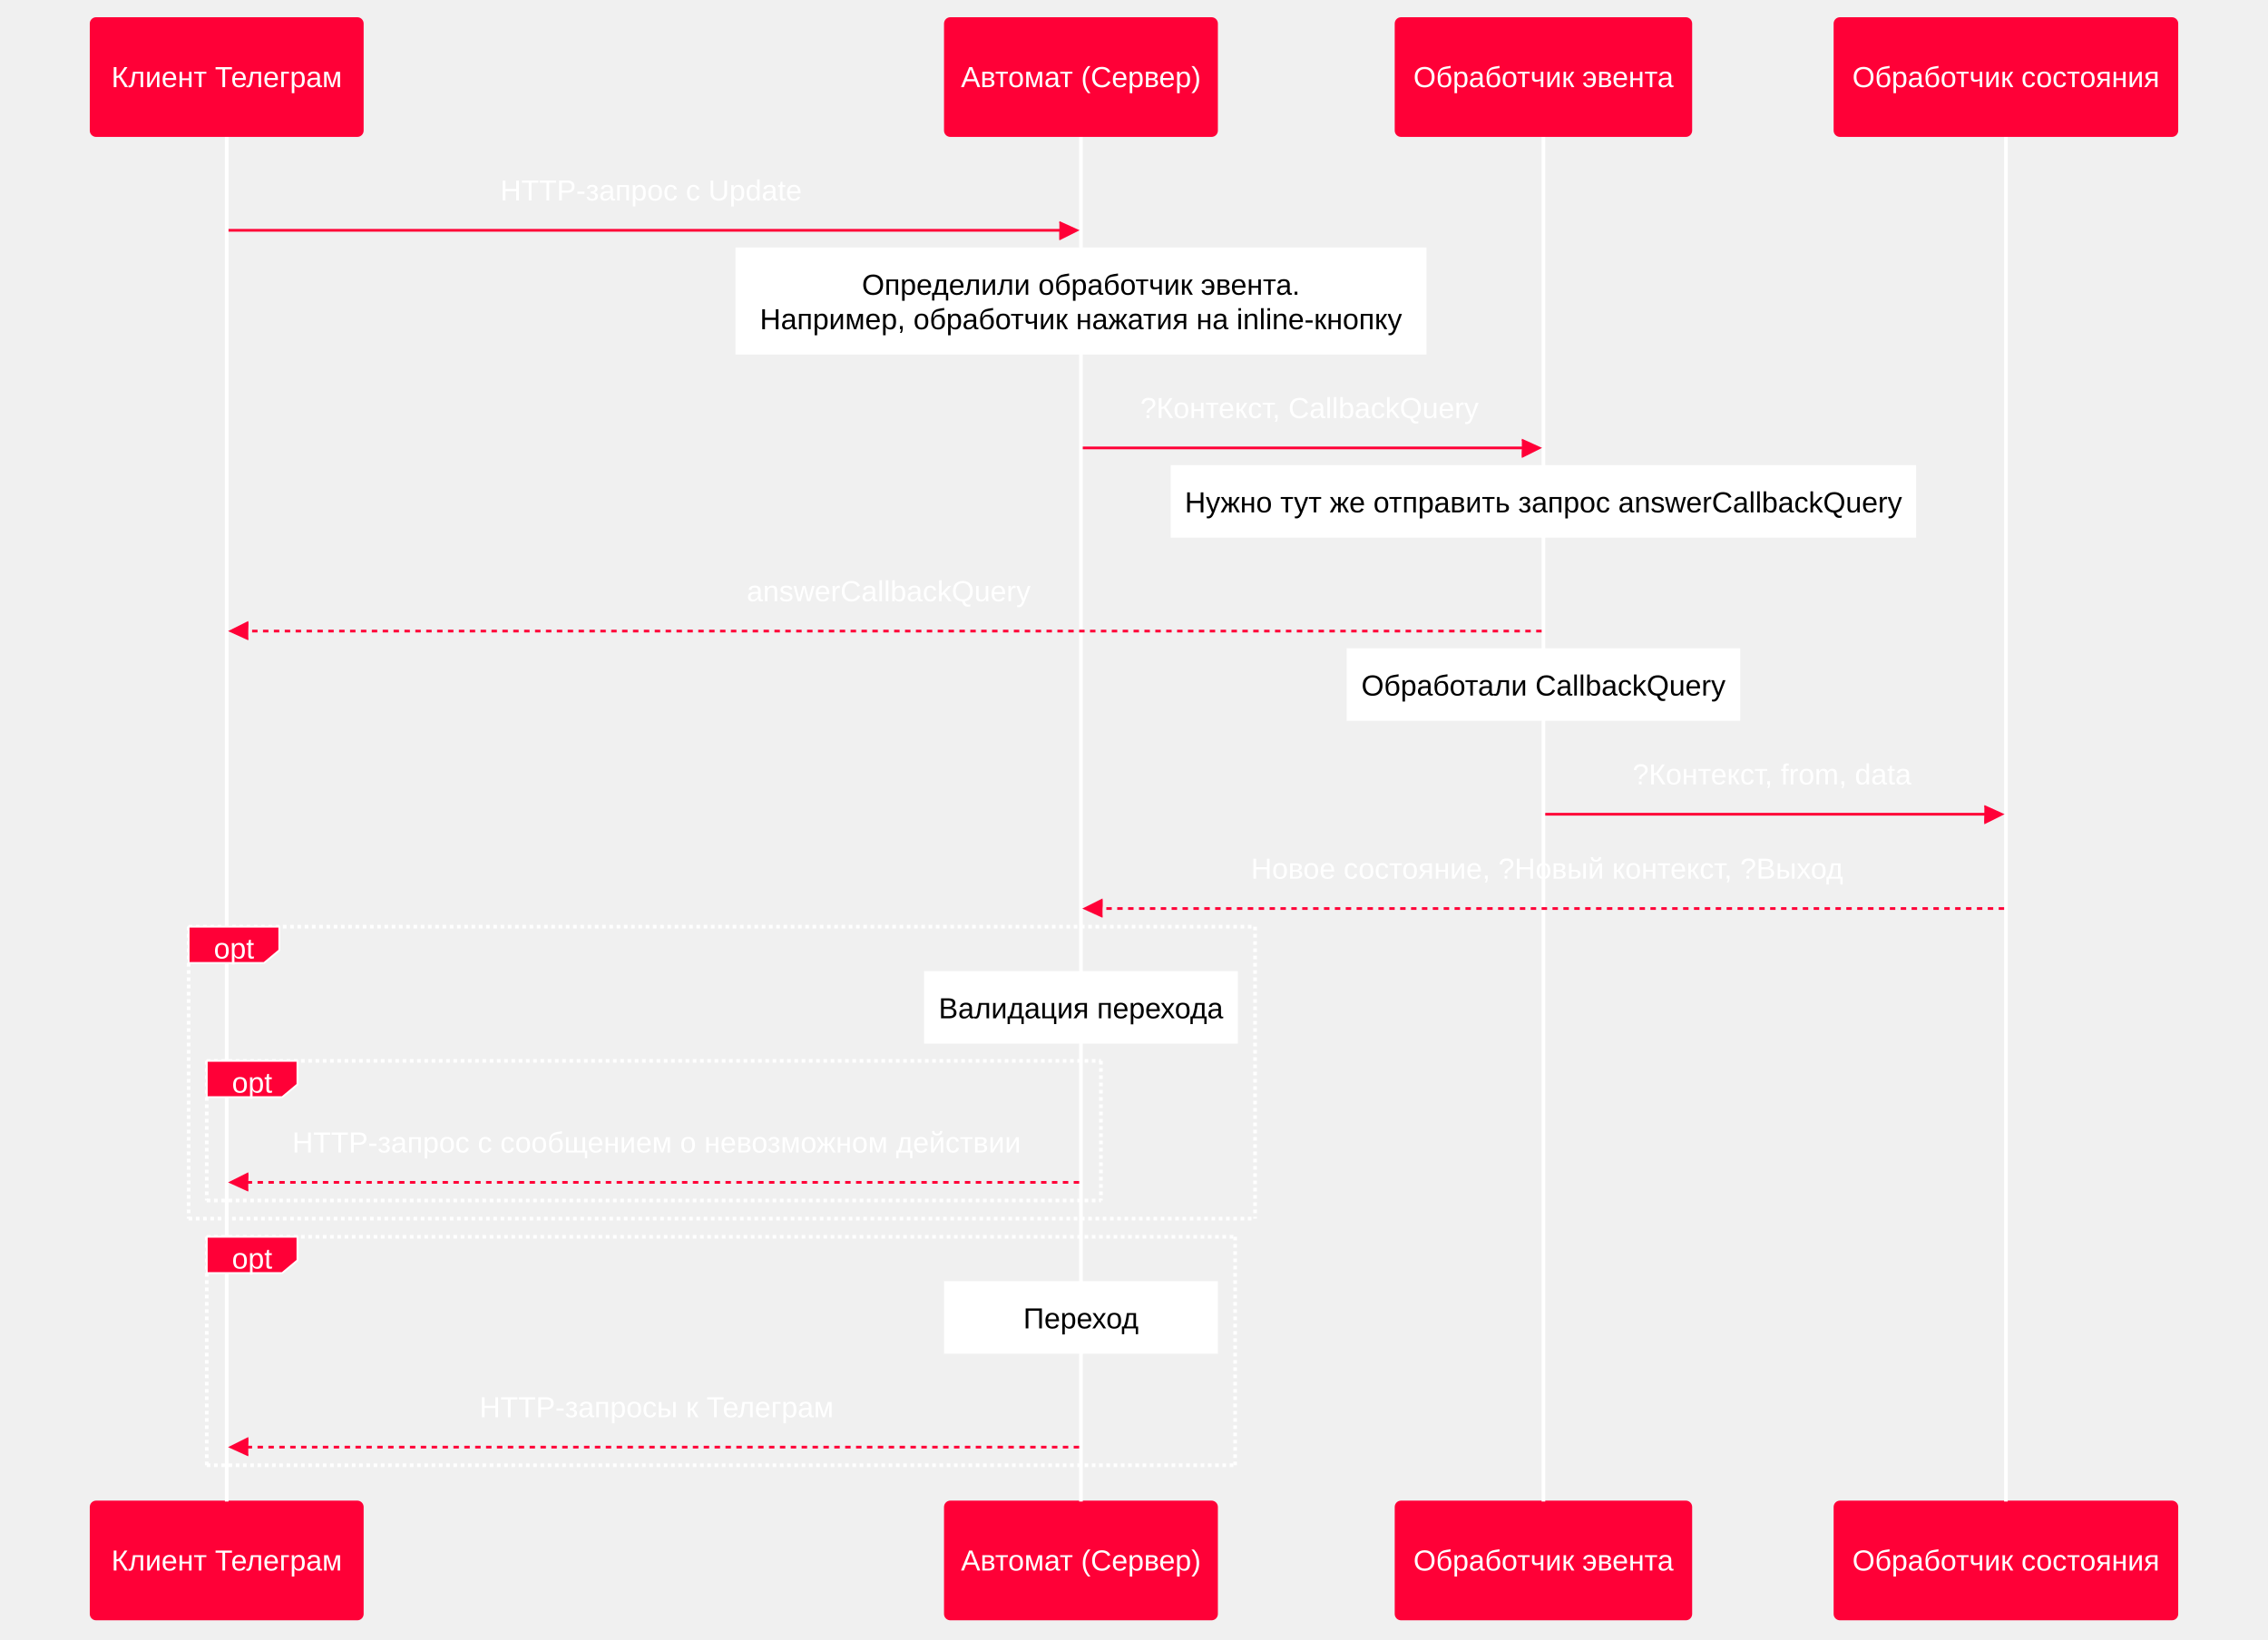
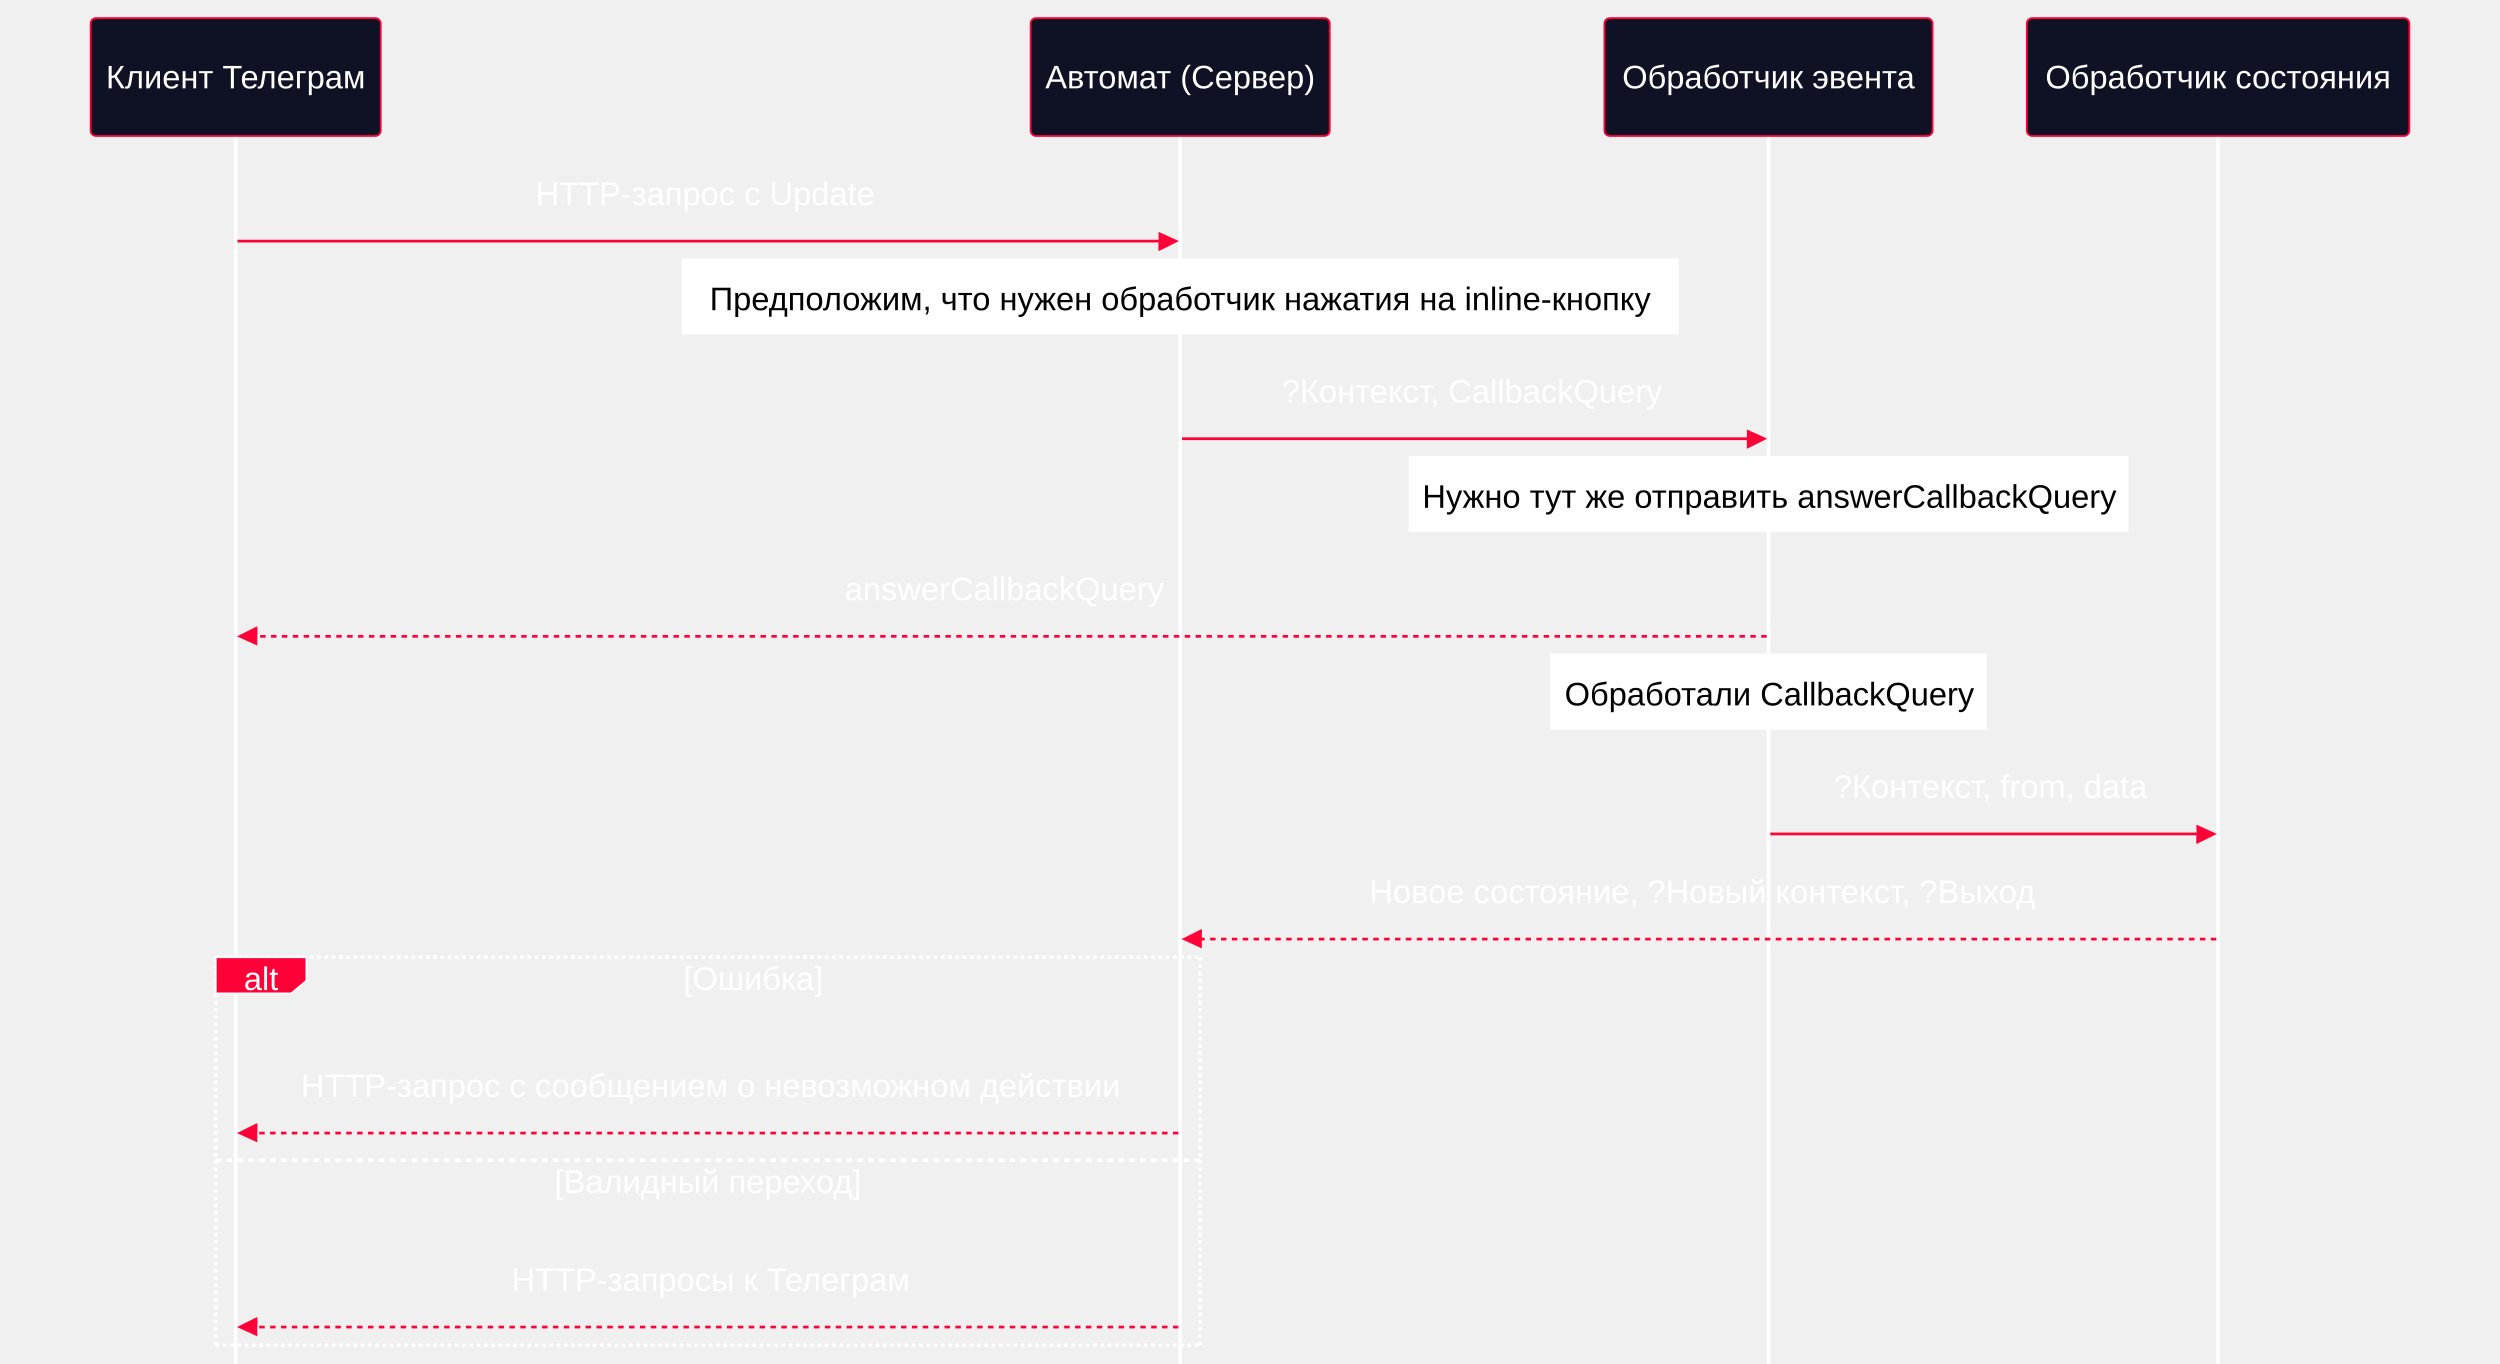
- <svg xmlns="http://www.w3.org/2000/svg" aria-roledescription="sequence" role="graphics-document document" viewBox="-50 -10 1250.5 904" style="max-width: 100%;" width="100%" id="graph-div" height="100%">
+ <svg xmlns="http://www.w3.org/2000/svg" aria-roledescription="sequence" role="graphics-document document" viewBox="-50 -10 1379 752" style="max-width: 100%;" width="100%" id="graph-div" height="100%">
  <g>
-     <rect class="actor actor-bottom" ry="3" rx="3" name="SL" height="65" width="189" stroke="#666" fill="#eaeaea" y="818" x="961.5" />
-     <text class="actor actor-box" alignment-baseline="central" dominant-baseline="central" style="text-anchor: middle; font-size: 16px; font-weight: 400;" y="850.5" x="1056">
-       <tspan dy="0" x="1056">Обработчик состояния</tspan>
-     </text>
-   </g>
-   <g>
-     <rect class="actor actor-bottom" ry="3" rx="3" name="EL" height="65" width="163" stroke="#666" fill="#eaeaea" y="818" x="719.5" />
-     <text class="actor actor-box" alignment-baseline="central" dominant-baseline="central" style="text-anchor: middle; font-size: 16px; font-weight: 400;" y="850.5" x="801">
-       <tspan dy="0" x="801">Обработчик эвента</tspan>
-     </text>
-   </g>
-   <g>
-     <rect class="actor actor-bottom" ry="3" rx="3" name="A" height="65" width="150" stroke="#666" fill="#eaeaea" y="818" x="471" />
-     <text class="actor actor-box" alignment-baseline="central" dominant-baseline="central" style="text-anchor: middle; font-size: 16px; font-weight: 400;" y="850.5" x="546">
-       <tspan dy="0" x="546">Автомат (Сервер)</tspan>
-     </text>
-   </g>
-   <g>
-     <rect class="actor actor-bottom" ry="3" rx="3" name="P" height="65" width="150" stroke="#666" fill="#eaeaea" y="818" x="0" />
-     <text class="actor actor-box" alignment-baseline="central" dominant-baseline="central" style="text-anchor: middle; font-size: 16px; font-weight: 400;" y="850.5" x="75">
-       <tspan dy="0" x="75">Клиент Телеграм</tspan>
-     </text>
-   </g>
-   <g>
-     <line name="SL" stroke="#999" stroke-width="0.5px" class="actor-line 200" y2="818" x2="1056" y1="5" x1="1056" id="actor1109" />
-     <g id="root-1109">
-       <rect class="actor actor-top" ry="3" rx="3" name="SL" height="65" width="189" stroke="#666" fill="#eaeaea" y="0" x="961.5" />
-       <text class="actor actor-box" alignment-baseline="central" dominant-baseline="central" style="text-anchor: middle; font-size: 16px; font-weight: 400;" y="32.5" x="1056">
-         <tspan dy="0" x="1056">Обработчик состояния</tspan>
+     <line name="SL" stroke="#999" stroke-width="0.5px" class="actor-line 200" y2="2000" x2="1173.5" y1="65" x1="1173.5" id="actor2727" />
+     <g id="root-2727">
+       <rect class="actor actor-top" ry="3" rx="3" name="SL" height="65" width="211" stroke="#666" fill="#eaeaea" y="0" x="1068" />
+       <text class="actor actor-box" alignment-baseline="central" dominant-baseline="central" style="text-anchor: middle; font-size: 18px; font-weight: 400;" y="32.5" x="1173.5">
+         <tspan dy="0" x="1173.5">Обработчик состояния</tspan>
      </text>
    </g>
  </g>
  <g>
-     <line name="EL" stroke="#999" stroke-width="0.5px" class="actor-line 200" y2="818" x2="801" y1="5" x1="801" id="actor1108" />
-     <g id="root-1108">
-       <rect class="actor actor-top" ry="3" rx="3" name="EL" height="65" width="163" stroke="#666" fill="#eaeaea" y="0" x="719.5" />
-       <text class="actor actor-box" alignment-baseline="central" dominant-baseline="central" style="text-anchor: middle; font-size: 16px; font-weight: 400;" y="32.5" x="801">
-         <tspan dy="0" x="801">Обработчик эвента</tspan>
+     <line name="EL" stroke="#999" stroke-width="0.5px" class="actor-line 200" y2="2000" x2="925.5" y1="65" x1="925.5" id="actor2726" />
+     <g id="root-2726">
+       <rect class="actor actor-top" ry="3" rx="3" name="EL" height="65" width="181" stroke="#666" fill="#eaeaea" y="0" x="835" />
+       <text class="actor actor-box" alignment-baseline="central" dominant-baseline="central" style="text-anchor: middle; font-size: 18px; font-weight: 400;" y="32.5" x="925.5">
+         <tspan dy="0" x="925.5">Обработчик эвента</tspan>
      </text>
    </g>
  </g>
  <g>
-     <line name="A" stroke="#999" stroke-width="0.5px" class="actor-line 200" y2="818" x2="546" y1="5" x1="546" id="actor1107" />
-     <g id="root-1107">
-       <rect class="actor actor-top" ry="3" rx="3" name="A" height="65" width="150" stroke="#666" fill="#eaeaea" y="0" x="471" />
-       <text class="actor actor-box" alignment-baseline="central" dominant-baseline="central" style="text-anchor: middle; font-size: 16px; font-weight: 400;" y="32.5" x="546">
-         <tspan dy="0" x="546">Автомат (Сервер)</tspan>
+     <line name="A" stroke="#999" stroke-width="0.5px" class="actor-line 200" y2="2000" x2="601" y1="65" x1="601" id="actor2725" />
+     <g id="root-2725">
+       <rect class="actor actor-top" ry="3" rx="3" name="A" height="65" width="165" stroke="#666" fill="#eaeaea" y="0" x="518.5" />
+       <text class="actor actor-box" alignment-baseline="central" dominant-baseline="central" style="text-anchor: middle; font-size: 18px; font-weight: 400;" y="32.5" x="601">
+         <tspan dy="0" x="601">Автомат (Сервер)</tspan>
      </text>
    </g>
  </g>
  <g>
-     <line name="P" stroke="#999" stroke-width="0.5px" class="actor-line 200" y2="818" x2="75" y1="5" x1="75" id="actor1106" />
-     <g id="root-1106">
-       <rect class="actor actor-top" ry="3" rx="3" name="P" height="65" width="150" stroke="#666" fill="#eaeaea" y="0" x="0" />
-       <text class="actor actor-box" alignment-baseline="central" dominant-baseline="central" style="text-anchor: middle; font-size: 16px; font-weight: 400;" y="32.5" x="75">
-         <tspan dy="0" x="75">Клиент Телеграм</tspan>
+     <line name="P" stroke="#999" stroke-width="0.5px" class="actor-line 200" y2="2000" x2="80" y1="65" x1="80" id="actor2724" />
+     <g id="root-2724">
+       <rect class="actor actor-top" ry="3" rx="3" name="P" height="65" width="160" stroke="#666" fill="#eaeaea" y="0" x="0" />
+       <text class="actor actor-box" alignment-baseline="central" dominant-baseline="central" style="text-anchor: middle; font-size: 18px; font-weight: 400;" y="32.5" x="80">
+         <tspan dy="0" x="80">Клиент Телеграм</tspan>
      </text>
    </g>
  </g>
-   <style>#graph-div{font-family:"trebuchet ms",verdana,arial,sans-serif;font-size:16px;fill:#333;}#graph-div .error-icon{fill:hsl(220.588, 100%, 98.333%);}#graph-div .error-text{fill:rgb(8.5, 5.75, 0);stroke:rgb(8.5, 5.75, 0);}#graph-div .edge-thickness-normal{stroke-width:1px;}#graph-div .edge-thickness-thick{stroke-width:3.5px;}#graph-div .edge-pattern-solid{stroke-dasharray:0;}#graph-div .edge-thickness-invisible{stroke-width:0;fill:none;}#graph-div .edge-pattern-dashed{stroke-dasharray:3;}#graph-div .edge-pattern-dotted{stroke-dasharray:2;}#graph-div .marker{fill:#0b0b0b;stroke:#0b0b0b;}#graph-div .marker.cross{stroke:#0b0b0b;}#graph-div svg{font-family:"trebuchet ms",verdana,arial,sans-serif;font-size:16px;}#graph-div p{margin:0;}#graph-div .actor{stroke:#ff0037;fill:#ff0037;}#graph-div text.actor&gt;tspan{fill:#fff;stroke:none;}#graph-div .actor-line{stroke:#fff;}#graph-div .messageLine0{stroke-width:1.5;stroke-dasharray:none;stroke:#ff0037;}#graph-div .messageLine1{stroke-width:1.5;stroke-dasharray:2,2;stroke:#ff0037;}#graph-div #arrowhead path{fill:#ff0037;stroke:#ff0037;}#graph-div .sequenceNumber{fill:#fff;}#graph-div #sequencenumber{fill:#ff0037;}#graph-div #crosshead path{fill:#ff0037;stroke:#ff0037;}#graph-div .messageText{fill:#fff;stroke:none;}#graph-div .labelBox{stroke:#fff;fill:#ff0037;}#graph-div .labelText,#graph-div .labelText&gt;tspan{fill:#fff;stroke:none;}#graph-div .loopText,#graph-div .loopText&gt;tspan{fill:#fff;stroke:none;}#graph-div .loopLine{stroke-width:2px;stroke-dasharray:2,2;stroke:#fff;fill:#fff;}#graph-div .note{stroke:#fff;fill:#fff;}#graph-div .noteText,#graph-div .noteText&gt;tspan{fill:#000;stroke:none;}#graph-div .activation0{fill:#fff;stroke:#fff;}#graph-div .activation1{fill:#fff;stroke:#fff;}#graph-div .activation2{fill:#fff;stroke:#fff;}#graph-div .actorPopupMenu{position:absolute;}#graph-div .actorPopupMenuPanel{position:absolute;fill:#ff0037;box-shadow:0px 8px 16px 0px rgba(0,0,0,0.2);filter:drop-shadow(3px 5px 2px rgb(0 0 0 / 0.4));}#graph-div .actor-man line{stroke:#ff0037;fill:#ff0037;}#graph-div .actor-man circle,#graph-div line{stroke:#ff0037;fill:#ff0037;stroke-width:2px;}#graph-div :root{--mermaid-font-family:"trebuchet ms",verdana,arial,sans-serif;}</style>
+   <style>#graph-div{font-family:"trebuchet ms",verdana,arial,sans-serif;font-size:16px;fill:#333;}#graph-div .error-icon{fill:hsl(220.588, 100%, 98.333%);}#graph-div .error-text{fill:rgb(8.5, 5.75, 0);stroke:rgb(8.5, 5.75, 0);}#graph-div .edge-thickness-normal{stroke-width:1px;}#graph-div .edge-thickness-thick{stroke-width:3.5px;}#graph-div .edge-pattern-solid{stroke-dasharray:0;}#graph-div .edge-thickness-invisible{stroke-width:0;fill:none;}#graph-div .edge-pattern-dashed{stroke-dasharray:3;}#graph-div .edge-pattern-dotted{stroke-dasharray:2;}#graph-div .marker{fill:#0b0b0b;stroke:#0b0b0b;}#graph-div .marker.cross{stroke:#0b0b0b;}#graph-div svg{font-family:"trebuchet ms",verdana,arial,sans-serif;font-size:16px;}#graph-div p{margin:0;}#graph-div .actor{stroke:#ff0037;fill:#0f1124;}#graph-div text.actor&gt;tspan{fill:#fff;stroke:none;}#graph-div .actor-line{stroke:#fff;}#graph-div .messageLine0{stroke-width:1.5;stroke-dasharray:none;stroke:#ff0037;}#graph-div .messageLine1{stroke-width:1.5;stroke-dasharray:2,2;stroke:#ff0037;}#graph-div #arrowhead path{fill:#ff0037;stroke:#ff0037;}#graph-div .sequenceNumber{fill:#fff;}#graph-div #sequencenumber{fill:#ff0037;}#graph-div #crosshead path{fill:#ff0037;stroke:#ff0037;}#graph-div .messageText{fill:#fff;stroke:none;}#graph-div .labelBox{stroke:#fff;fill:#ff0037;}#graph-div .labelText,#graph-div .labelText&gt;tspan{fill:#fff;stroke:none;}#graph-div .loopText,#graph-div .loopText&gt;tspan{fill:#fff;stroke:none;}#graph-div .loopLine{stroke-width:2px;stroke-dasharray:2,2;stroke:#fff;fill:#fff;}#graph-div .note{stroke:#fff;fill:#fff;}#graph-div .noteText,#graph-div .noteText&gt;tspan{fill:#000;stroke:none;}#graph-div .activation0{fill:#fff;stroke:#fff;}#graph-div .activation1{fill:#fff;stroke:#fff;}#graph-div .activation2{fill:#fff;stroke:#fff;}#graph-div .actorPopupMenu{position:absolute;}#graph-div .actorPopupMenuPanel{position:absolute;fill:#0f1124;box-shadow:0px 8px 16px 0px rgba(0,0,0,0.2);filter:drop-shadow(3px 5px 2px rgb(0 0 0 / 0.4));}#graph-div .actor-man line{stroke:#ff0037;fill:#0f1124;}#graph-div .actor-man circle,#graph-div line{stroke:#ff0037;fill:#0f1124;stroke-width:2px;}#graph-div :root{--mermaid-font-family:"trebuchet ms",verdana,arial,sans-serif;}</style>
  <g />
  <defs>
    <symbol height="24" width="24" id="computer">
      <path d="M2 2v13h20v-13h-20zm18 11h-16v-9h16v9zm-10.228 6l.466-1h3.524l.467 1h-4.457zm14.228 3h-24l2-6h2.104l-1.33 4h18.45l-1.297-4h2.073l2 6zm-5-10h-14v-7h14v7z" transform="scale(.5)" />
    </symbol>
  </defs>
  <defs>
    <symbol clip-rule="evenodd" fill-rule="evenodd" id="database">
      <path d="M12.258.001l.256.004.255.005.253.008.251.01.249.012.247.015.246.016.242.019.241.02.239.023.236.024.233.027.231.028.229.031.225.032.223.034.22.036.217.038.214.04.211.041.208.043.205.045.201.046.198.048.194.05.191.051.187.053.183.054.18.056.175.057.172.059.168.06.163.061.16.063.155.064.15.066.074.033.073.033.071.034.07.034.069.035.068.035.067.035.066.035.064.036.064.036.062.036.06.036.06.037.058.037.058.037.055.038.055.038.053.038.052.038.051.039.05.039.048.039.047.039.045.04.044.04.043.04.041.04.04.041.039.041.037.041.036.041.034.041.033.042.032.042.03.042.029.042.027.042.026.043.024.043.023.043.021.043.02.043.018.044.017.043.015.044.013.044.012.044.011.045.009.044.007.045.006.045.004.045.002.045.001.045v17l-.001.045-.002.045-.004.045-.006.045-.007.045-.009.044-.011.045-.012.044-.013.044-.015.044-.017.043-.018.044-.02.043-.021.043-.023.043-.024.043-.026.043-.027.042-.029.042-.03.042-.032.042-.033.042-.034.041-.036.041-.037.041-.039.041-.04.041-.041.04-.043.04-.044.04-.045.04-.047.039-.048.039-.05.039-.051.039-.052.038-.053.038-.055.038-.055.038-.058.037-.058.037-.06.037-.06.036-.062.036-.064.036-.064.036-.066.035-.067.035-.068.035-.069.035-.07.034-.071.034-.073.033-.074.033-.15.066-.155.064-.16.063-.163.061-.168.06-.172.059-.175.057-.18.056-.183.054-.187.053-.191.051-.194.05-.198.048-.201.046-.205.045-.208.043-.211.041-.214.04-.217.038-.22.036-.223.034-.225.032-.229.031-.231.028-.233.027-.236.024-.239.023-.241.02-.242.019-.246.016-.247.015-.249.012-.251.01-.253.008-.255.005-.256.004-.258.001-.258-.001-.256-.004-.255-.005-.253-.008-.251-.01-.249-.012-.247-.015-.245-.016-.243-.019-.241-.02-.238-.023-.236-.024-.234-.027-.231-.028-.228-.031-.226-.032-.223-.034-.22-.036-.217-.038-.214-.04-.211-.041-.208-.043-.204-.045-.201-.046-.198-.048-.195-.05-.19-.051-.187-.053-.184-.054-.179-.056-.176-.057-.172-.059-.167-.06-.164-.061-.159-.063-.155-.064-.151-.066-.074-.033-.072-.033-.072-.034-.07-.034-.069-.035-.068-.035-.067-.035-.066-.035-.064-.036-.063-.036-.062-.036-.061-.036-.06-.037-.058-.037-.057-.037-.056-.038-.055-.038-.053-.038-.052-.038-.051-.039-.049-.039-.049-.039-.046-.039-.046-.04-.044-.04-.043-.04-.041-.04-.04-.041-.039-.041-.037-.041-.036-.041-.034-.041-.033-.042-.032-.042-.03-.042-.029-.042-.027-.042-.026-.043-.024-.043-.023-.043-.021-.043-.02-.043-.018-.044-.017-.043-.015-.044-.013-.044-.012-.044-.011-.045-.009-.044-.007-.045-.006-.045-.004-.045-.002-.045-.001-.045v-17l.001-.045.002-.045.004-.045.006-.045.007-.045.009-.044.011-.045.012-.044.013-.044.015-.044.017-.043.018-.044.02-.043.021-.043.023-.043.024-.043.026-.043.027-.042.029-.042.03-.042.032-.042.033-.042.034-.041.036-.041.037-.041.039-.041.04-.041.041-.04.043-.04.044-.04.046-.04.046-.039.049-.039.049-.039.051-.039.052-.038.053-.038.055-.038.056-.038.057-.037.058-.037.06-.037.061-.036.062-.036.063-.036.064-.036.066-.035.067-.035.068-.035.069-.035.07-.034.072-.034.072-.033.074-.033.151-.066.155-.064.159-.063.164-.061.167-.06.172-.059.176-.057.179-.056.184-.054.187-.053.19-.051.195-.05.198-.048.201-.046.204-.045.208-.043.211-.041.214-.04.217-.038.22-.036.223-.034.226-.032.228-.031.231-.028.234-.027.236-.024.238-.023.241-.02.243-.019.245-.016.247-.015.249-.012.251-.01.253-.008.255-.005.256-.004.258-.001.258.001zm-9.258 20.499v.01l.001.021.003.021.004.022.005.021.006.022.007.022.009.023.01.022.011.023.012.023.013.023.015.023.016.024.017.023.018.024.019.024.021.024.022.025.023.024.024.025.052.049.056.05.061.051.066.051.07.051.075.051.079.052.084.052.088.052.092.052.097.052.102.051.105.052.11.052.114.051.119.051.123.051.127.05.131.05.135.05.139.048.144.049.147.047.152.047.155.047.16.045.163.045.167.043.171.043.176.041.178.041.183.039.187.039.19.037.194.035.197.035.202.033.204.031.209.03.212.029.216.027.219.025.222.024.226.021.23.02.233.018.236.016.24.015.243.012.246.01.249.008.253.005.256.004.259.001.26-.001.257-.004.254-.005.25-.008.247-.011.244-.012.241-.014.237-.016.233-.018.231-.021.226-.021.224-.024.22-.026.216-.027.212-.028.21-.031.205-.031.202-.034.198-.034.194-.036.191-.037.187-.039.183-.04.179-.04.175-.042.172-.043.168-.044.163-.045.16-.046.155-.046.152-.047.148-.048.143-.049.139-.049.136-.05.131-.05.126-.05.123-.051.118-.052.114-.051.11-.052.106-.052.101-.052.096-.052.092-.052.088-.053.083-.051.079-.052.074-.052.07-.051.065-.051.06-.051.056-.05.051-.05.023-.024.023-.025.021-.024.02-.024.019-.024.018-.024.017-.024.015-.023.014-.024.013-.023.012-.023.01-.023.01-.022.008-.022.006-.022.006-.022.004-.022.004-.021.001-.021.001-.021v-4.127l-.077.055-.08.053-.083.054-.085.053-.087.052-.09.052-.093.051-.095.05-.097.05-.1.049-.102.049-.105.048-.106.047-.109.047-.111.046-.114.045-.115.045-.118.044-.12.043-.122.042-.124.042-.126.041-.128.04-.13.04-.132.038-.134.038-.135.037-.138.037-.139.035-.142.035-.143.034-.144.033-.147.032-.148.031-.15.03-.151.03-.153.029-.154.027-.156.027-.158.026-.159.025-.161.024-.162.023-.163.022-.165.021-.166.02-.167.019-.169.018-.169.017-.171.016-.173.015-.173.014-.175.013-.175.012-.177.011-.178.01-.179.008-.179.008-.181.006-.182.005-.182.004-.184.003-.184.002h-.37l-.184-.002-.184-.003-.182-.004-.182-.005-.181-.006-.179-.008-.179-.008-.178-.01-.176-.011-.176-.012-.175-.013-.173-.014-.172-.015-.171-.016-.17-.017-.169-.018-.167-.019-.166-.02-.165-.021-.163-.022-.162-.023-.161-.024-.159-.025-.157-.026-.156-.027-.155-.027-.153-.029-.151-.03-.15-.03-.148-.031-.146-.032-.145-.033-.143-.034-.141-.035-.14-.035-.137-.037-.136-.037-.134-.038-.132-.038-.13-.04-.128-.04-.126-.041-.124-.042-.122-.042-.12-.044-.117-.043-.116-.045-.113-.045-.112-.046-.109-.047-.106-.047-.105-.048-.102-.049-.1-.049-.097-.05-.095-.05-.093-.052-.09-.051-.087-.052-.085-.053-.083-.054-.08-.054-.077-.054v4.127zm0-5.654v.011l.001.021.003.021.004.021.005.022.006.022.007.022.009.022.01.022.011.023.012.023.013.023.015.024.016.023.017.024.018.024.019.024.021.024.022.024.023.025.024.024.052.05.056.05.061.05.066.051.07.051.075.052.079.051.084.052.088.052.092.052.097.052.102.052.105.052.11.051.114.051.119.052.123.05.127.051.131.05.135.049.139.049.144.048.147.048.152.047.155.046.16.045.163.045.167.044.171.042.176.042.178.04.183.04.187.038.19.037.194.036.197.034.202.033.204.032.209.03.212.028.216.027.219.025.222.024.226.022.23.02.233.018.236.016.24.014.243.012.246.01.249.008.253.006.256.003.259.001.26-.001.257-.003.254-.006.25-.008.247-.01.244-.012.241-.015.237-.016.233-.018.231-.02.226-.022.224-.024.22-.025.216-.027.212-.029.21-.03.205-.032.202-.033.198-.035.194-.036.191-.037.187-.039.183-.039.179-.041.175-.042.172-.043.168-.044.163-.045.16-.045.155-.047.152-.047.148-.048.143-.048.139-.05.136-.049.131-.05.126-.051.123-.051.118-.051.114-.052.11-.052.106-.052.101-.052.096-.052.092-.052.088-.052.083-.052.079-.052.074-.051.07-.052.065-.051.06-.05.056-.051.051-.049.023-.025.023-.024.021-.025.02-.024.019-.024.018-.024.017-.024.015-.023.014-.023.013-.024.012-.022.01-.023.01-.023.008-.022.006-.022.006-.022.004-.021.004-.022.001-.021.001-.021v-4.139l-.077.054-.08.054-.083.054-.085.052-.087.053-.09.051-.093.051-.095.051-.097.05-.1.049-.102.049-.105.048-.106.047-.109.047-.111.046-.114.045-.115.044-.118.044-.12.044-.122.042-.124.042-.126.041-.128.04-.13.039-.132.039-.134.038-.135.037-.138.036-.139.036-.142.035-.143.033-.144.033-.147.033-.148.031-.15.03-.151.03-.153.028-.154.028-.156.027-.158.026-.159.025-.161.024-.162.023-.163.022-.165.021-.166.02-.167.019-.169.018-.169.017-.171.016-.173.015-.173.014-.175.013-.175.012-.177.011-.178.009-.179.009-.179.007-.181.007-.182.005-.182.004-.184.003-.184.002h-.37l-.184-.002-.184-.003-.182-.004-.182-.005-.181-.007-.179-.007-.179-.009-.178-.009-.176-.011-.176-.012-.175-.013-.173-.014-.172-.015-.171-.016-.17-.017-.169-.018-.167-.019-.166-.02-.165-.021-.163-.022-.162-.023-.161-.024-.159-.025-.157-.026-.156-.027-.155-.028-.153-.028-.151-.03-.15-.03-.148-.031-.146-.033-.145-.033-.143-.033-.141-.035-.14-.036-.137-.036-.136-.037-.134-.038-.132-.039-.13-.039-.128-.04-.126-.041-.124-.042-.122-.043-.12-.043-.117-.044-.116-.044-.113-.046-.112-.046-.109-.046-.106-.047-.105-.048-.102-.049-.1-.049-.097-.05-.095-.051-.093-.051-.09-.051-.087-.053-.085-.052-.083-.054-.08-.054-.077-.054v4.139zm0-5.666v.011l.001.02.003.022.004.021.005.022.006.021.007.022.009.023.01.022.011.023.012.023.013.023.015.023.016.024.017.024.018.023.019.024.021.025.022.024.023.024.024.025.052.05.056.05.061.05.066.051.07.051.075.052.079.051.084.052.088.052.092.052.097.052.102.052.105.051.11.052.114.051.119.051.123.051.127.05.131.05.135.05.139.049.144.048.147.048.152.047.155.046.16.045.163.045.167.043.171.043.176.042.178.04.183.04.187.038.19.037.194.036.197.034.202.033.204.032.209.03.212.028.216.027.219.025.222.024.226.021.23.02.233.018.236.017.24.014.243.012.246.01.249.008.253.006.256.003.259.001.26-.001.257-.003.254-.006.25-.008.247-.01.244-.013.241-.014.237-.016.233-.018.231-.02.226-.022.224-.024.22-.025.216-.027.212-.029.21-.03.205-.032.202-.033.198-.035.194-.036.191-.037.187-.039.183-.039.179-.041.175-.042.172-.043.168-.044.163-.045.16-.045.155-.047.152-.047.148-.048.143-.049.139-.049.136-.049.131-.051.126-.05.123-.051.118-.052.114-.051.11-.052.106-.052.101-.052.096-.052.092-.052.088-.052.083-.052.079-.052.074-.052.07-.051.065-.051.06-.051.056-.05.051-.049.023-.025.023-.025.021-.024.02-.024.019-.024.018-.024.017-.024.015-.023.014-.024.013-.023.012-.023.01-.022.01-.023.008-.022.006-.022.006-.022.004-.022.004-.021.001-.021.001-.021v-4.153l-.077.054-.08.054-.083.053-.085.053-.087.053-.09.051-.093.051-.095.051-.097.05-.1.049-.102.048-.105.048-.106.048-.109.046-.111.046-.114.046-.115.044-.118.044-.12.043-.122.043-.124.042-.126.041-.128.04-.13.039-.132.039-.134.038-.135.037-.138.036-.139.036-.142.034-.143.034-.144.033-.147.032-.148.032-.15.03-.151.03-.153.028-.154.028-.156.027-.158.026-.159.024-.161.024-.162.023-.163.023-.165.021-.166.02-.167.019-.169.018-.169.017-.171.016-.173.015-.173.014-.175.013-.175.012-.177.01-.178.01-.179.009-.179.007-.181.006-.182.006-.182.004-.184.003-.184.001-.185.001-.185-.001-.184-.001-.184-.003-.182-.004-.182-.006-.181-.006-.179-.007-.179-.009-.178-.01-.176-.01-.176-.012-.175-.013-.173-.014-.172-.015-.171-.016-.17-.017-.169-.018-.167-.019-.166-.02-.165-.021-.163-.023-.162-.023-.161-.024-.159-.024-.157-.026-.156-.027-.155-.028-.153-.028-.151-.03-.15-.03-.148-.032-.146-.032-.145-.033-.143-.034-.141-.034-.14-.036-.137-.036-.136-.037-.134-.038-.132-.039-.13-.039-.128-.041-.126-.041-.124-.041-.122-.043-.12-.043-.117-.044-.116-.044-.113-.046-.112-.046-.109-.046-.106-.048-.105-.048-.102-.048-.1-.05-.097-.049-.095-.051-.093-.051-.09-.052-.087-.052-.085-.053-.083-.053-.08-.054-.077-.054v4.153zm8.74-8.179l-.257.004-.254.005-.25.008-.247.011-.244.012-.241.014-.237.016-.233.018-.231.021-.226.022-.224.023-.22.026-.216.027-.212.028-.21.031-.205.032-.202.033-.198.034-.194.036-.191.038-.187.038-.183.04-.179.041-.175.042-.172.043-.168.043-.163.045-.16.046-.155.046-.152.048-.148.048-.143.048-.139.049-.136.05-.131.05-.126.051-.123.051-.118.051-.114.052-.11.052-.106.052-.101.052-.096.052-.092.052-.088.052-.083.052-.079.052-.074.051-.07.052-.065.051-.06.05-.056.05-.051.05-.023.025-.023.024-.021.024-.02.025-.019.024-.018.024-.017.023-.015.024-.014.023-.013.023-.012.023-.01.023-.01.022-.008.022-.006.023-.006.021-.004.022-.004.021-.001.021-.001.021.001.021.001.021.004.021.004.022.006.021.006.023.008.022.01.022.01.023.012.023.013.023.014.023.015.024.017.023.018.024.019.024.02.025.021.024.023.024.023.025.051.05.056.05.06.05.065.051.07.052.074.051.079.052.083.052.088.052.092.052.096.052.101.052.106.052.11.052.114.052.118.051.123.051.126.051.131.05.136.05.139.049.143.048.148.048.152.048.155.046.16.046.163.045.168.043.172.043.175.042.179.041.183.04.187.038.191.038.194.036.198.034.202.033.205.032.21.031.212.028.216.027.22.026.224.023.226.022.231.021.233.018.237.016.241.014.244.012.247.011.25.008.254.005.257.004.26.001.26-.001.257-.004.254-.005.25-.008.247-.011.244-.012.241-.014.237-.016.233-.018.231-.021.226-.022.224-.023.22-.026.216-.027.212-.028.21-.031.205-.032.202-.033.198-.034.194-.036.191-.038.187-.038.183-.04.179-.041.175-.042.172-.043.168-.043.163-.045.16-.046.155-.046.152-.048.148-.048.143-.048.139-.049.136-.05.131-.05.126-.051.123-.051.118-.051.114-.052.11-.052.106-.052.101-.052.096-.052.092-.052.088-.052.083-.052.079-.052.074-.051.07-.052.065-.051.06-.05.056-.05.051-.05.023-.025.023-.024.021-.024.02-.025.019-.024.018-.024.017-.023.015-.024.014-.023.013-.023.012-.023.01-.023.01-.022.008-.022.006-.023.006-.021.004-.022.004-.021.001-.021.001-.021-.001-.021-.001-.021-.004-.021-.004-.022-.006-.021-.006-.023-.008-.022-.01-.022-.01-.023-.012-.023-.013-.023-.014-.023-.015-.024-.017-.023-.018-.024-.019-.024-.02-.025-.021-.024-.023-.024-.023-.025-.051-.05-.056-.05-.06-.05-.065-.051-.07-.052-.074-.051-.079-.052-.083-.052-.088-.052-.092-.052-.096-.052-.101-.052-.106-.052-.11-.052-.114-.052-.118-.051-.123-.051-.126-.051-.131-.05-.136-.05-.139-.049-.143-.048-.148-.048-.152-.048-.155-.046-.16-.046-.163-.045-.168-.043-.172-.043-.175-.042-.179-.041-.183-.04-.187-.038-.191-.038-.194-.036-.198-.034-.202-.033-.205-.032-.21-.031-.212-.028-.216-.027-.22-.026-.224-.023-.226-.022-.231-.021-.233-.018-.237-.016-.241-.014-.244-.012-.247-.011-.25-.008-.254-.005-.257-.004-.26-.001-.26.001z" transform="scale(.5)" />
    </symbol>
  </defs>
  <defs>
    <symbol height="24" width="24" id="clock">
      <path d="M12 2c5.514 0 10 4.486 10 10s-4.486 10-10 10-10-4.486-10-10 4.486-10 10-10zm0-2c-6.627 0-12 5.373-12 12s5.373 12 12 12 12-5.373 12-12-5.373-12-12-12zm5.848 12.459c.202.038.202.333.001.372-1.907.361-6.045 1.111-6.547 1.111-.719 0-1.301-.582-1.301-1.301 0-.512.77-5.447 1.125-7.445.034-.192.312-.181.343.014l.985 6.238 5.394 1.011z" transform="scale(.5)" />
    </symbol>
  </defs>
  <defs>
    <marker orient="auto-start-reverse" markerHeight="12" markerWidth="12" markerUnits="userSpaceOnUse" refY="5" refX="7.9" id="arrowhead">
      <path d="M -1 0 L 10 5 L 0 10 z" />
    </marker>
  </defs>
  <defs>
    <marker refY="4.5" refX="4" orient="auto" markerHeight="8" markerWidth="15" id="crosshead">
      <path d="M 1,2 L 6,7 M 6,2 L 1,7" stroke-width="1pt" style="stroke-dasharray: 0px, 0px;" stroke="#000000" fill="none" />
    </marker>
  </defs>
  <defs>
    <marker orient="auto" markerHeight="28" markerWidth="20" refY="7" refX="15.5" id="filled-head">
      <path d="M 18,7 L9,13 L14,7 L9,1 Z" />
    </marker>
  </defs>
  <defs>
    <marker orient="auto" markerHeight="40" markerWidth="60" refY="15" refX="15" id="sequencenumber">
      <circle r="6" cy="15" cx="15" />
    </marker>
  </defs>
  <g>
-     <rect class="note" height="58" width="380" stroke="#666" fill="#EDF2AE" y="127" x="356" />
-     <text dy="1em" class="noteText" style="font-size: 16px; font-weight: 400;" alignment-baseline="middle" dominant-baseline="middle" text-anchor="middle" y="132" x="546">
-       <tspan x="546">Определили обработчик эвента. </tspan>
-     </text>
-     <text dy="1em" class="noteText" style="font-size: 16px; font-weight: 400;" alignment-baseline="middle" dominant-baseline="middle" text-anchor="middle" y="151" x="546">
-       <tspan x="546"> Например, обработчик нажатия на inline-кнопку</tspan>
+     <rect class="note" height="41" width="549" stroke="#666" fill="#EDF2AE" y="133" x="326.5" />
+     <text dy="1em" class="noteText" style="font-size: 18px; font-weight: 400;" alignment-baseline="middle" dominant-baseline="middle" text-anchor="middle" y="138" x="601">
+       <tspan x="601">Предположим, что нужен обработчик нажатия на inline-кнопку</tspan>
    </text>
  </g>
  <g>
-     <rect class="note" height="39" width="410" stroke="#666" fill="#EDF2AE" y="247" x="596" />
-     <text dy="1em" class="noteText" style="font-size: 16px; font-weight: 400;" alignment-baseline="middle" dominant-baseline="middle" text-anchor="middle" y="252" x="801">
-       <tspan x="801">Нужно тут же отправить запрос answerCallbackQuery</tspan>
+     <rect class="note" height="41" width="396" stroke="#666" fill="#EDF2AE" y="242" x="727.5" />
+     <text dy="1em" class="noteText" style="font-size: 18px; font-weight: 400;" alignment-baseline="middle" dominant-baseline="middle" text-anchor="middle" y="247" x="926">
+       <tspan x="926">Нужно тут же отправить answerCallbackQuery</tspan>
    </text>
  </g>
  <g>
-     <rect class="note" height="39" width="216" stroke="#666" fill="#EDF2AE" y="348" x="693" />
-     <text dy="1em" class="noteText" style="font-size: 16px; font-weight: 400;" alignment-baseline="middle" dominant-baseline="middle" text-anchor="middle" y="353" x="801">
-       <tspan x="801">Обработали CallbackQuery</tspan>
+     <rect class="note" height="41" width="240" stroke="#666" fill="#EDF2AE" y="351" x="805.5" />
+     <text dy="1em" class="noteText" style="font-size: 18px; font-weight: 400;" alignment-baseline="middle" dominant-baseline="middle" text-anchor="middle" y="356" x="926">
+       <tspan x="926">Обработали CallbackQuery</tspan>
    </text>
  </g>
  <g>
-     <rect class="note" height="39" width="172" stroke="#666" fill="#EDF2AE" y="526" x="460" />
-     <text dy="1em" class="noteText" style="font-size: 16px; font-weight: 400;" alignment-baseline="middle" dominant-baseline="middle" text-anchor="middle" y="531" x="546">
-       <tspan x="546">Валидация перехода</tspan>
+     <line class="loopLine" y2="518" x2="612" y1="518" x1="69" />
+     <line class="loopLine" y2="732" x2="612" y1="518" x1="612" />
+     <line class="loopLine" y2="732" x2="612" y1="732" x1="69" />
+     <line class="loopLine" y2="732" x2="69" y1="518" x1="69" />
+     <line style="stroke-dasharray: 3px, 3px;" class="loopLine" y2="630" x2="612" y1="630" x1="69" />
+     <polygon class="labelBox" points="69,518 119,518 119,531 110.6,538 69,538" />
+     <text class="labelText" style="font-size: 18px; font-weight: 400;" alignment-baseline="middle" dominant-baseline="middle" text-anchor="middle" y="531" x="94">alt</text>
+     <text class="loopText" style="font-size: 18px; font-weight: 400;" text-anchor="middle" y="536" x="365.5">
+       <tspan x="365.5">[Ошибка]</tspan>
    </text>
+     <text class="loopText" style="font-size: 18px; font-weight: 400;" text-anchor="middle" y="648" x="340.5">[Валидный переход]</text>
  </g>
-   <g>
-     <line class="loopLine" y2="575" x2="557" y1="575" x1="64" />
-     <line class="loopLine" y2="652" x2="557" y1="575" x1="557" />
-     <line class="loopLine" y2="652" x2="557" y1="652" x1="64" />
-     <line class="loopLine" y2="652" x2="64" y1="575" x1="64" />
-     <polygon class="labelBox" points="64,575 114,575 114,588 105.6,595 64,595" />
-     <text class="labelText" style="font-size: 16px; font-weight: 400;" alignment-baseline="middle" dominant-baseline="middle" text-anchor="middle" y="588" x="89">opt</text>
-     <text class="loopText" style="font-size: 16px; font-weight: 400;" text-anchor="middle" y="593" x="335.5">
-       <tspan x="335.5">​</tspan>
-     </text>
-   </g>
-   <g>
-     <line class="loopLine" y2="501" x2="642" y1="501" x1="54" />
-     <line class="loopLine" y2="662" x2="642" y1="501" x1="642" />
-     <line class="loopLine" y2="662" x2="642" y1="662" x1="54" />
-     <line class="loopLine" y2="662" x2="54" y1="501" x1="54" />
-     <polygon class="labelBox" points="54,501 104,501 104,514 95.6,521 54,521" />
-     <text class="labelText" style="font-size: 16px; font-weight: 400;" alignment-baseline="middle" dominant-baseline="middle" text-anchor="middle" y="514" x="79">opt</text>
-     <text class="loopText" style="font-size: 16px; font-weight: 400;" text-anchor="middle" y="519" x="373">
-       <tspan x="373">​</tspan>
-     </text>
-   </g>
-   <g>
-     <rect class="note" height="39" width="150" stroke="#666" fill="#EDF2AE" y="697" x="471" />
-     <text dy="1em" class="noteText" style="font-size: 16px; font-weight: 400;" alignment-baseline="middle" dominant-baseline="middle" text-anchor="middle" y="702" x="546">
-       <tspan x="546">Переход</tspan>
-     </text>
-   </g>
-   <g>
-     <line class="loopLine" y2="672" x2="631" y1="672" x1="64" />
-     <line class="loopLine" y2="798" x2="631" y1="672" x1="631" />
-     <line class="loopLine" y2="798" x2="631" y1="798" x1="64" />
-     <line class="loopLine" y2="798" x2="64" y1="672" x1="64" />
-     <polygon class="labelBox" points="64,672 114,672 114,685 105.6,692 64,692" />
-     <text class="labelText" style="font-size: 16px; font-weight: 400;" alignment-baseline="middle" dominant-baseline="middle" text-anchor="middle" y="685" x="89">opt</text>
-     <text class="loopText" style="font-size: 16px; font-weight: 400;" text-anchor="middle" y="690" x="372.5">
-       <tspan x="372.5">​</tspan>
-     </text>
-   </g>
-   <text dy="1em" class="messageText" style="font-size: 16px; font-weight: 400;" alignment-baseline="middle" dominant-baseline="middle" text-anchor="middle" y="80" x="309">HTTP-запрос с Update</text>
-   <line marker-end="url(#arrowhead)" style="fill: none;" stroke="none" stroke-width="2" class="messageLine0" y2="117" x2="542" y1="117" x1="76" />
-   <text dy="1em" class="messageText" style="font-size: 16px; font-weight: 400;" alignment-baseline="middle" dominant-baseline="middle" text-anchor="middle" y="200" x="672">?Контекст, CallbackQuery</text>
-   <line marker-end="url(#arrowhead)" style="fill: none;" stroke="none" stroke-width="2" class="messageLine0" y2="237" x2="797" y1="237" x1="547" />
-   <text dy="1em" class="messageText" style="font-size: 16px; font-weight: 400;" alignment-baseline="middle" dominant-baseline="middle" text-anchor="middle" y="301" x="440">answerCallbackQuery</text>
-   <line marker-end="url(#arrowhead)" stroke="none" stroke-width="2" class="messageLine1" style="stroke-dasharray: 3px, 3px; fill: none;" y2="338" x2="79" y1="338" x1="800" />
-   <text dy="1em" class="messageText" style="font-size: 16px; font-weight: 400;" alignment-baseline="middle" dominant-baseline="middle" text-anchor="middle" y="402" x="927">?Контекст, from, data</text>
-   <line marker-end="url(#arrowhead)" style="fill: none;" stroke="none" stroke-width="2" class="messageLine0" y2="439" x2="1052" y1="439" x1="802" />
-   <text dy="1em" class="messageText" style="font-size: 16px; font-weight: 400;" alignment-baseline="middle" dominant-baseline="middle" text-anchor="middle" y="454" x="803">Новое состояние, ?Новый контекст, ?Выход</text>
-   <line marker-end="url(#arrowhead)" stroke="none" stroke-width="2" class="messageLine1" style="stroke-dasharray: 3px, 3px; fill: none;" y2="491" x2="550" y1="491" x1="1055" />
-   <text dy="1em" class="messageText" style="font-size: 16px; font-weight: 400;" alignment-baseline="middle" dominant-baseline="middle" text-anchor="middle" y="605" x="312">HTTP-запрос с сообщением о невозможном действии</text>
-   <line marker-end="url(#arrowhead)" stroke="none" stroke-width="2" class="messageLine1" style="stroke-dasharray: 3px, 3px; fill: none;" y2="642" x2="79" y1="642" x1="545" />
-   <text dy="1em" class="messageText" style="font-size: 16px; font-weight: 400;" alignment-baseline="middle" dominant-baseline="middle" text-anchor="middle" y="751" x="312">HTTP-запросы к Телеграм</text>
-   <line marker-end="url(#arrowhead)" stroke="none" stroke-width="2" class="messageLine1" style="stroke-dasharray: 3px, 3px; fill: none;" y2="788" x2="79" y1="788" x1="545" />
+   <text dy="1em" class="messageText" style="font-size: 18px; font-weight: 400;" alignment-baseline="middle" dominant-baseline="middle" text-anchor="middle" y="80" x="339">HTTP-запрос с Update</text>
+   <line marker-end="url(#arrowhead)" style="fill: none;" stroke="none" stroke-width="2" class="messageLine0" y2="123" x2="597" y1="123" x1="81" />
+   <text dy="1em" class="messageText" style="font-size: 18px; font-weight: 400;" alignment-baseline="middle" dominant-baseline="middle" text-anchor="middle" y="189" x="762">?Контекст, CallbackQuery</text>
+   <line marker-end="url(#arrowhead)" style="fill: none;" stroke="none" stroke-width="2" class="messageLine0" y2="232" x2="921.5" y1="232" x1="602" />
+   <text dy="1em" class="messageText" style="font-size: 18px; font-weight: 400;" alignment-baseline="middle" dominant-baseline="middle" text-anchor="middle" y="298" x="504">answerCallbackQuery</text>
+   <line marker-end="url(#arrowhead)" stroke="none" stroke-width="2" class="messageLine1" style="stroke-dasharray: 3px, 3px; fill: none;" y2="341" x2="84" y1="341" x1="924.5" />
+   <text dy="1em" class="messageText" style="font-size: 18px; font-weight: 400;" alignment-baseline="middle" dominant-baseline="middle" text-anchor="middle" y="407" x="1048">?Контекст, from, data</text>
+   <line marker-end="url(#arrowhead)" style="fill: none;" stroke="none" stroke-width="2" class="messageLine0" y2="450" x2="1169.5" y1="450" x1="926.5" />
+   <text dy="1em" class="messageText" style="font-size: 18px; font-weight: 400;" alignment-baseline="middle" dominant-baseline="middle" text-anchor="middle" y="465" x="889">Новое состояние, ?Новый контекст, ?Выход</text>
+   <line marker-end="url(#arrowhead)" stroke="none" stroke-width="2" class="messageLine1" style="stroke-dasharray: 3px, 3px; fill: none;" y2="508" x2="605" y1="508" x1="1172.5" />
+   <text dy="1em" class="messageText" style="font-size: 18px; font-weight: 400;" alignment-baseline="middle" dominant-baseline="middle" text-anchor="middle" y="572" x="342">HTTP-запрос с сообщением о невозможном действии</text>
+   <line marker-end="url(#arrowhead)" stroke="none" stroke-width="2" class="messageLine1" style="stroke-dasharray: 3px, 3px; fill: none;" y2="615" x2="84" y1="615" x1="600" />
+   <text dy="1em" class="messageText" style="font-size: 18px; font-weight: 400;" alignment-baseline="middle" dominant-baseline="middle" text-anchor="middle" y="679" x="342">HTTP-запросы к Телеграм</text>
+   <line marker-end="url(#arrowhead)" stroke="none" stroke-width="2" class="messageLine1" style="stroke-dasharray: 3px, 3px; fill: none;" y2="722" x2="84" y1="722" x1="600" />
</svg>
